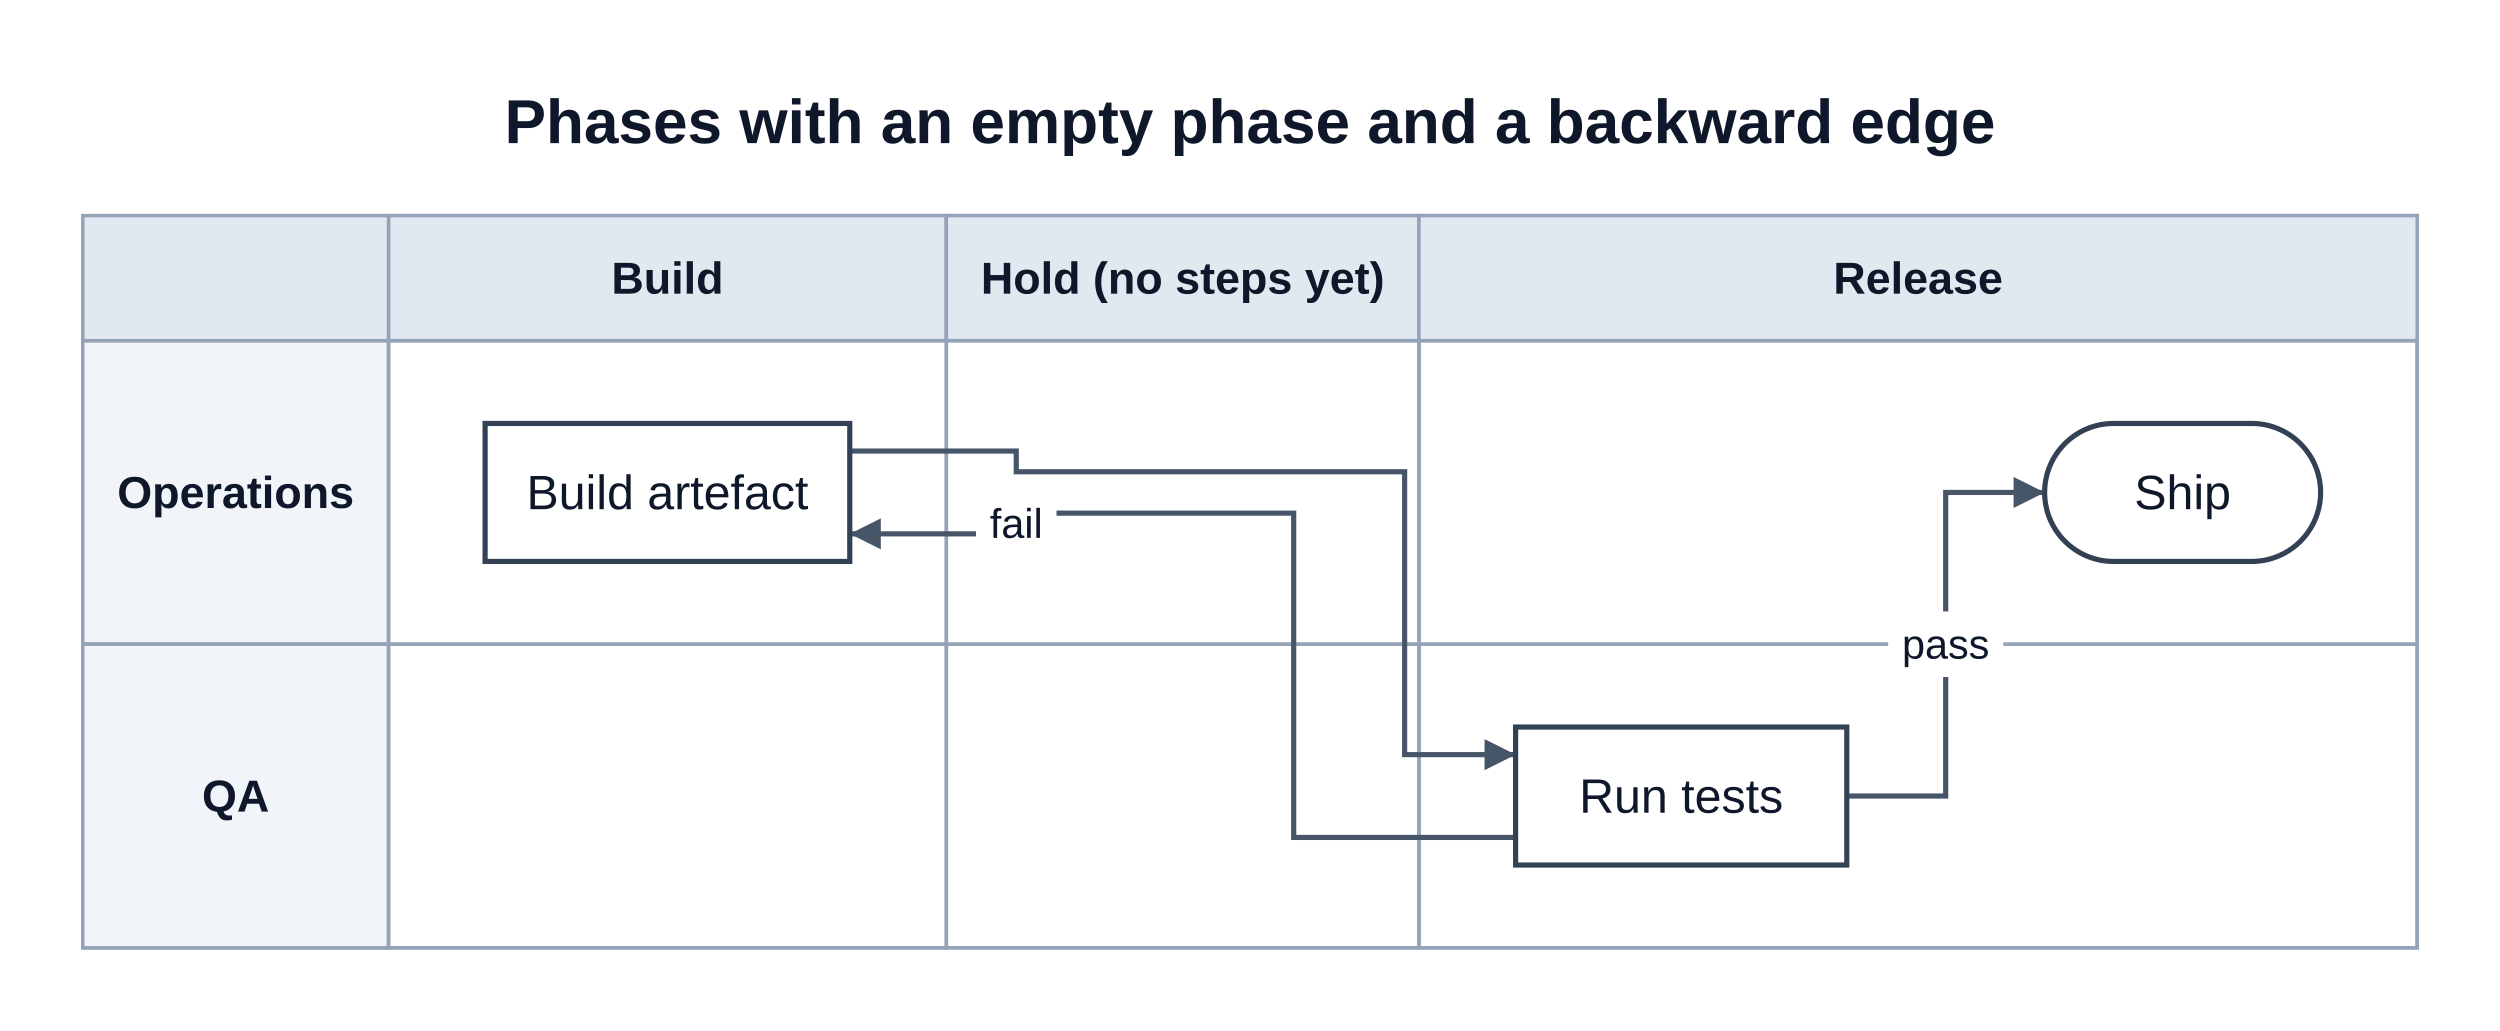
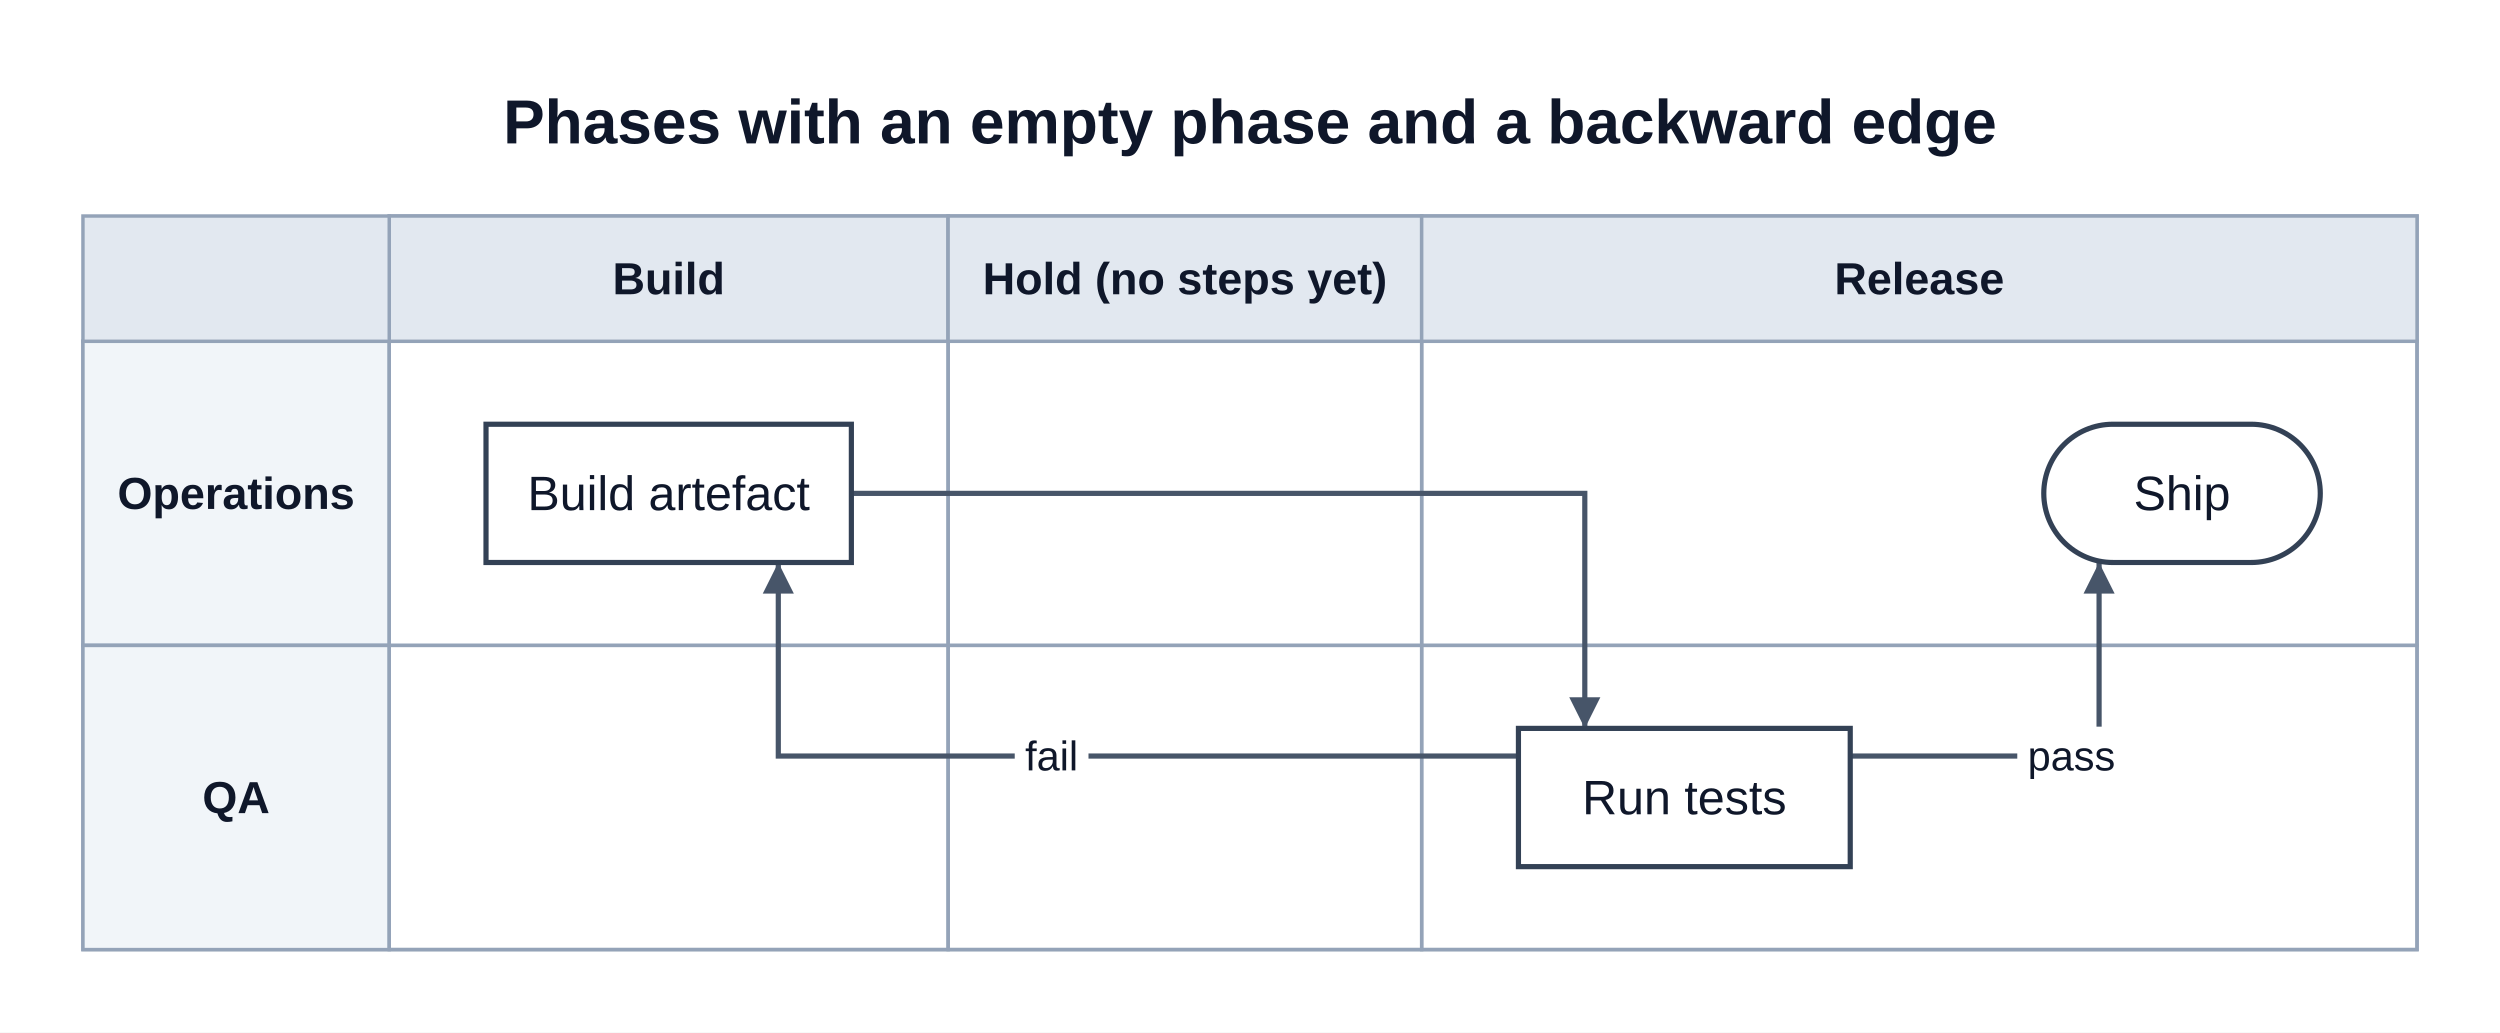
- <svg xmlns="http://www.w3.org/2000/svg" version="1.1" width="724.69" height="298.75" viewBox="0 0 724.69 298.75" class="jtd jtd-flowchart">
+ <svg xmlns="http://www.w3.org/2000/svg" version="1.1" width="723.34" height="298.75" viewBox="0 0 723.34 298.75" class="jtd jtd-flowchart">
  <defs>
    <marker id="jtd-arrow" viewBox="0 0 10 10" refX="10" refY="5" markerWidth="9" markerHeight="9" markerUnits="userSpaceOnUse" orient="auto">
      <path d="M0 0L10 5L0 10Z" fill="#475569" />
    </marker>
  </defs>
-   <rect width="724.69" height="298.75" fill="#ffffff" />
+   <rect width="723.34" height="298.75" fill="#ffffff" />
  <g font-family="Arial, 'Liberation Sans', Helvetica, sans-serif" font-size="14" fill="#0f172a" style="font-kerning:none;font-variant-ligatures:none">
-     <text x="362.34" y="41.49" text-anchor="middle" font-size="18" font-weight="bold" class="jtd-title">Phases with an empty phase and a backward edge</text>
+     <text x="361.67" y="41.49" text-anchor="middle" font-size="18" font-weight="bold" class="jtd-title">Phases with an empty phase and a backward edge</text>
    <g transform="translate(24 62.5)">
      <g id="l-ops" class="jtd-lane">
-         <rect x="0" y="36.25" width="676.69" height="88" fill="#ffffff" stroke="#94a3b8" stroke-width="1" />
+         <rect x="0" y="36.25" width="675.34" height="88" fill="#ffffff" stroke="#94a3b8" stroke-width="1" />
        <rect x="0" y="36.25" width="88.62" height="88" fill="#f1f5f9" stroke="#94a3b8" stroke-width="1" />
        <text x="44.31" y="84.76" text-anchor="middle" font-size="13" font-weight="bold">Operations</text>
      </g>
      <g id="l-qa" class="jtd-lane">
-         <rect x="0" y="124.25" width="676.69" height="88" fill="#ffffff" stroke="#94a3b8" stroke-width="1" />
+         <rect x="0" y="124.25" width="675.34" height="88" fill="#ffffff" stroke="#94a3b8" stroke-width="1" />
        <rect x="0" y="124.25" width="88.62" height="88" fill="#f1f5f9" stroke="#94a3b8" stroke-width="1" />
        <text x="44.31" y="172.76" text-anchor="middle" font-size="13" font-weight="bold">QA</text>
      </g>
      <g id="p-build" class="jtd-phase">
        <rect x="88.62" y="0" width="161.71" height="212.25" fill="none" stroke="#94a3b8" stroke-width="1" />
        <rect x="88.62" y="0" width="161.71" height="36.25" fill="#e2e8f0" stroke="#94a3b8" stroke-width="1" />
        <text x="169.48" y="22.63" text-anchor="middle" font-size="13" font-weight="bold">Build</text>
      </g>
      <g id="p-hold" class="jtd-phase">
        <rect x="250.33" y="0" width="137.01" height="212.25" fill="none" stroke="#94a3b8" stroke-width="1" />
        <rect x="250.33" y="0" width="137.01" height="36.25" fill="#e2e8f0" stroke="#94a3b8" stroke-width="1" />
        <text x="318.84" y="22.63" text-anchor="middle" font-size="13" font-weight="bold">Hold (no steps yet)</text>
      </g>
      <g id="p-release" class="jtd-phase">
-         <rect x="387.34" y="0" width="289.35" height="212.25" fill="none" stroke="#94a3b8" stroke-width="1" />
-         <rect x="387.34" y="0" width="289.35" height="36.25" fill="#e2e8f0" stroke="#94a3b8" stroke-width="1" />
-         <text x="532.01" y="22.63" text-anchor="middle" font-size="13" font-weight="bold">Release</text>
+         <rect x="387.34" y="0" width="288" height="212.25" fill="none" stroke="#94a3b8" stroke-width="1" />
+         <rect x="387.34" y="0" width="288" height="36.25" fill="#e2e8f0" stroke="#94a3b8" stroke-width="1" />
+         <text x="531.34" y="22.63" text-anchor="middle" font-size="13" font-weight="bold">Release</text>
      </g>
      <rect x="0" y="0" width="88.62" height="36.25" fill="#e2e8f0" stroke="#94a3b8" stroke-width="1" />
      <g id="e-edge:build:0" class="jtd-edge">
-         <path d="M222.33 68.25L270.59 68.25L270.59 74.25L383.17 74.25L383.17 156.25L415.34 156.25" fill="none" stroke="#475569" stroke-width="1.5" marker-end="url(#jtd-arrow)" />
+         <path d="M222.33 80.25L434.54 80.25L434.54 148.25" fill="none" stroke="#475569" stroke-width="1.5" marker-end="url(#jtd-arrow)" />
      </g>
      <g id="e-edge:test:0" class="jtd-edge">
-         <path d="M511.34 168.25L540.01 168.25L540.01 80.25L568.69 80.25" fill="none" stroke="#475569" stroke-width="1.5" marker-end="url(#jtd-arrow)" />
-         <rect x="523.34" y="114.75" width="33.35" height="19" rx="3" fill="#ffffff" />
-         <text x="540.01" y="128.41" text-anchor="middle" font-size="12">pass</text>
+         <path d="M511.34 156.25L583.34 156.25L583.34 100.25" fill="none" stroke="#475569" stroke-width="1.5" marker-end="url(#jtd-arrow)" />
+         <rect x="559.67" y="147.75" width="31.35" height="17" rx="2" fill="#ffffff" />
+         <text x="575.34" y="160.41" text-anchor="middle" font-size="12">pass</text>
      </g>
      <g id="e-edge:test:1" class="jtd-edge">
-         <path d="M415.34 180.25L351.01 180.25L351.01 86.25L270.59 86.25L270.59 92.25L222.33 92.25" fill="none" stroke="#475569" stroke-width="1.5" marker-end="url(#jtd-arrow)" />
-         <rect x="258.92" y="79.75" width="23.34" height="19" rx="3" fill="#ffffff" />
-         <text x="270.59" y="93.41" text-anchor="middle" font-size="12">fail</text>
+         <path d="M415.34 156.25L201.19 156.25L201.19 100.25" fill="none" stroke="#475569" stroke-width="1.5" marker-end="url(#jtd-arrow)" />
+         <rect x="269.6" y="147.75" width="21.34" height="17" rx="2" fill="#ffffff" />
+         <text x="280.27" y="160.41" text-anchor="middle" font-size="12">fail</text>
      </g>
      <g id="n-build" class="jtd-node jtd-shape-process" transform="translate(116.62 60.25)">
        <path d="M0 0H105.71V40H0Z" fill="#ffffff" stroke="#334155" stroke-width="1.5" />
        <text x="52.85" y="24.85" text-anchor="middle">Build artefact</text>
      </g>
      <g id="n-test" class="jtd-node jtd-shape-process" transform="translate(415.34 148.25)">
        <path d="M0 0H96V40H0Z" fill="#ffffff" stroke="#334155" stroke-width="1.5" />
        <text x="48" y="24.85" text-anchor="middle">Run tests</text>
      </g>
-       <g id="n-ship" class="jtd-node jtd-shape-terminator" transform="translate(568.69 60.25)">
+       <g id="n-ship" class="jtd-node jtd-shape-terminator" transform="translate(567.34 60.25)">
        <path d="M20 0H60A20 20 0 0 1 60 40H20A20 20 0 0 1 20 0Z" fill="#ffffff" stroke="#334155" stroke-width="1.5" />
        <text x="40" y="24.85" text-anchor="middle">Ship</text>
      </g>
    </g>
  </g>
</svg>
